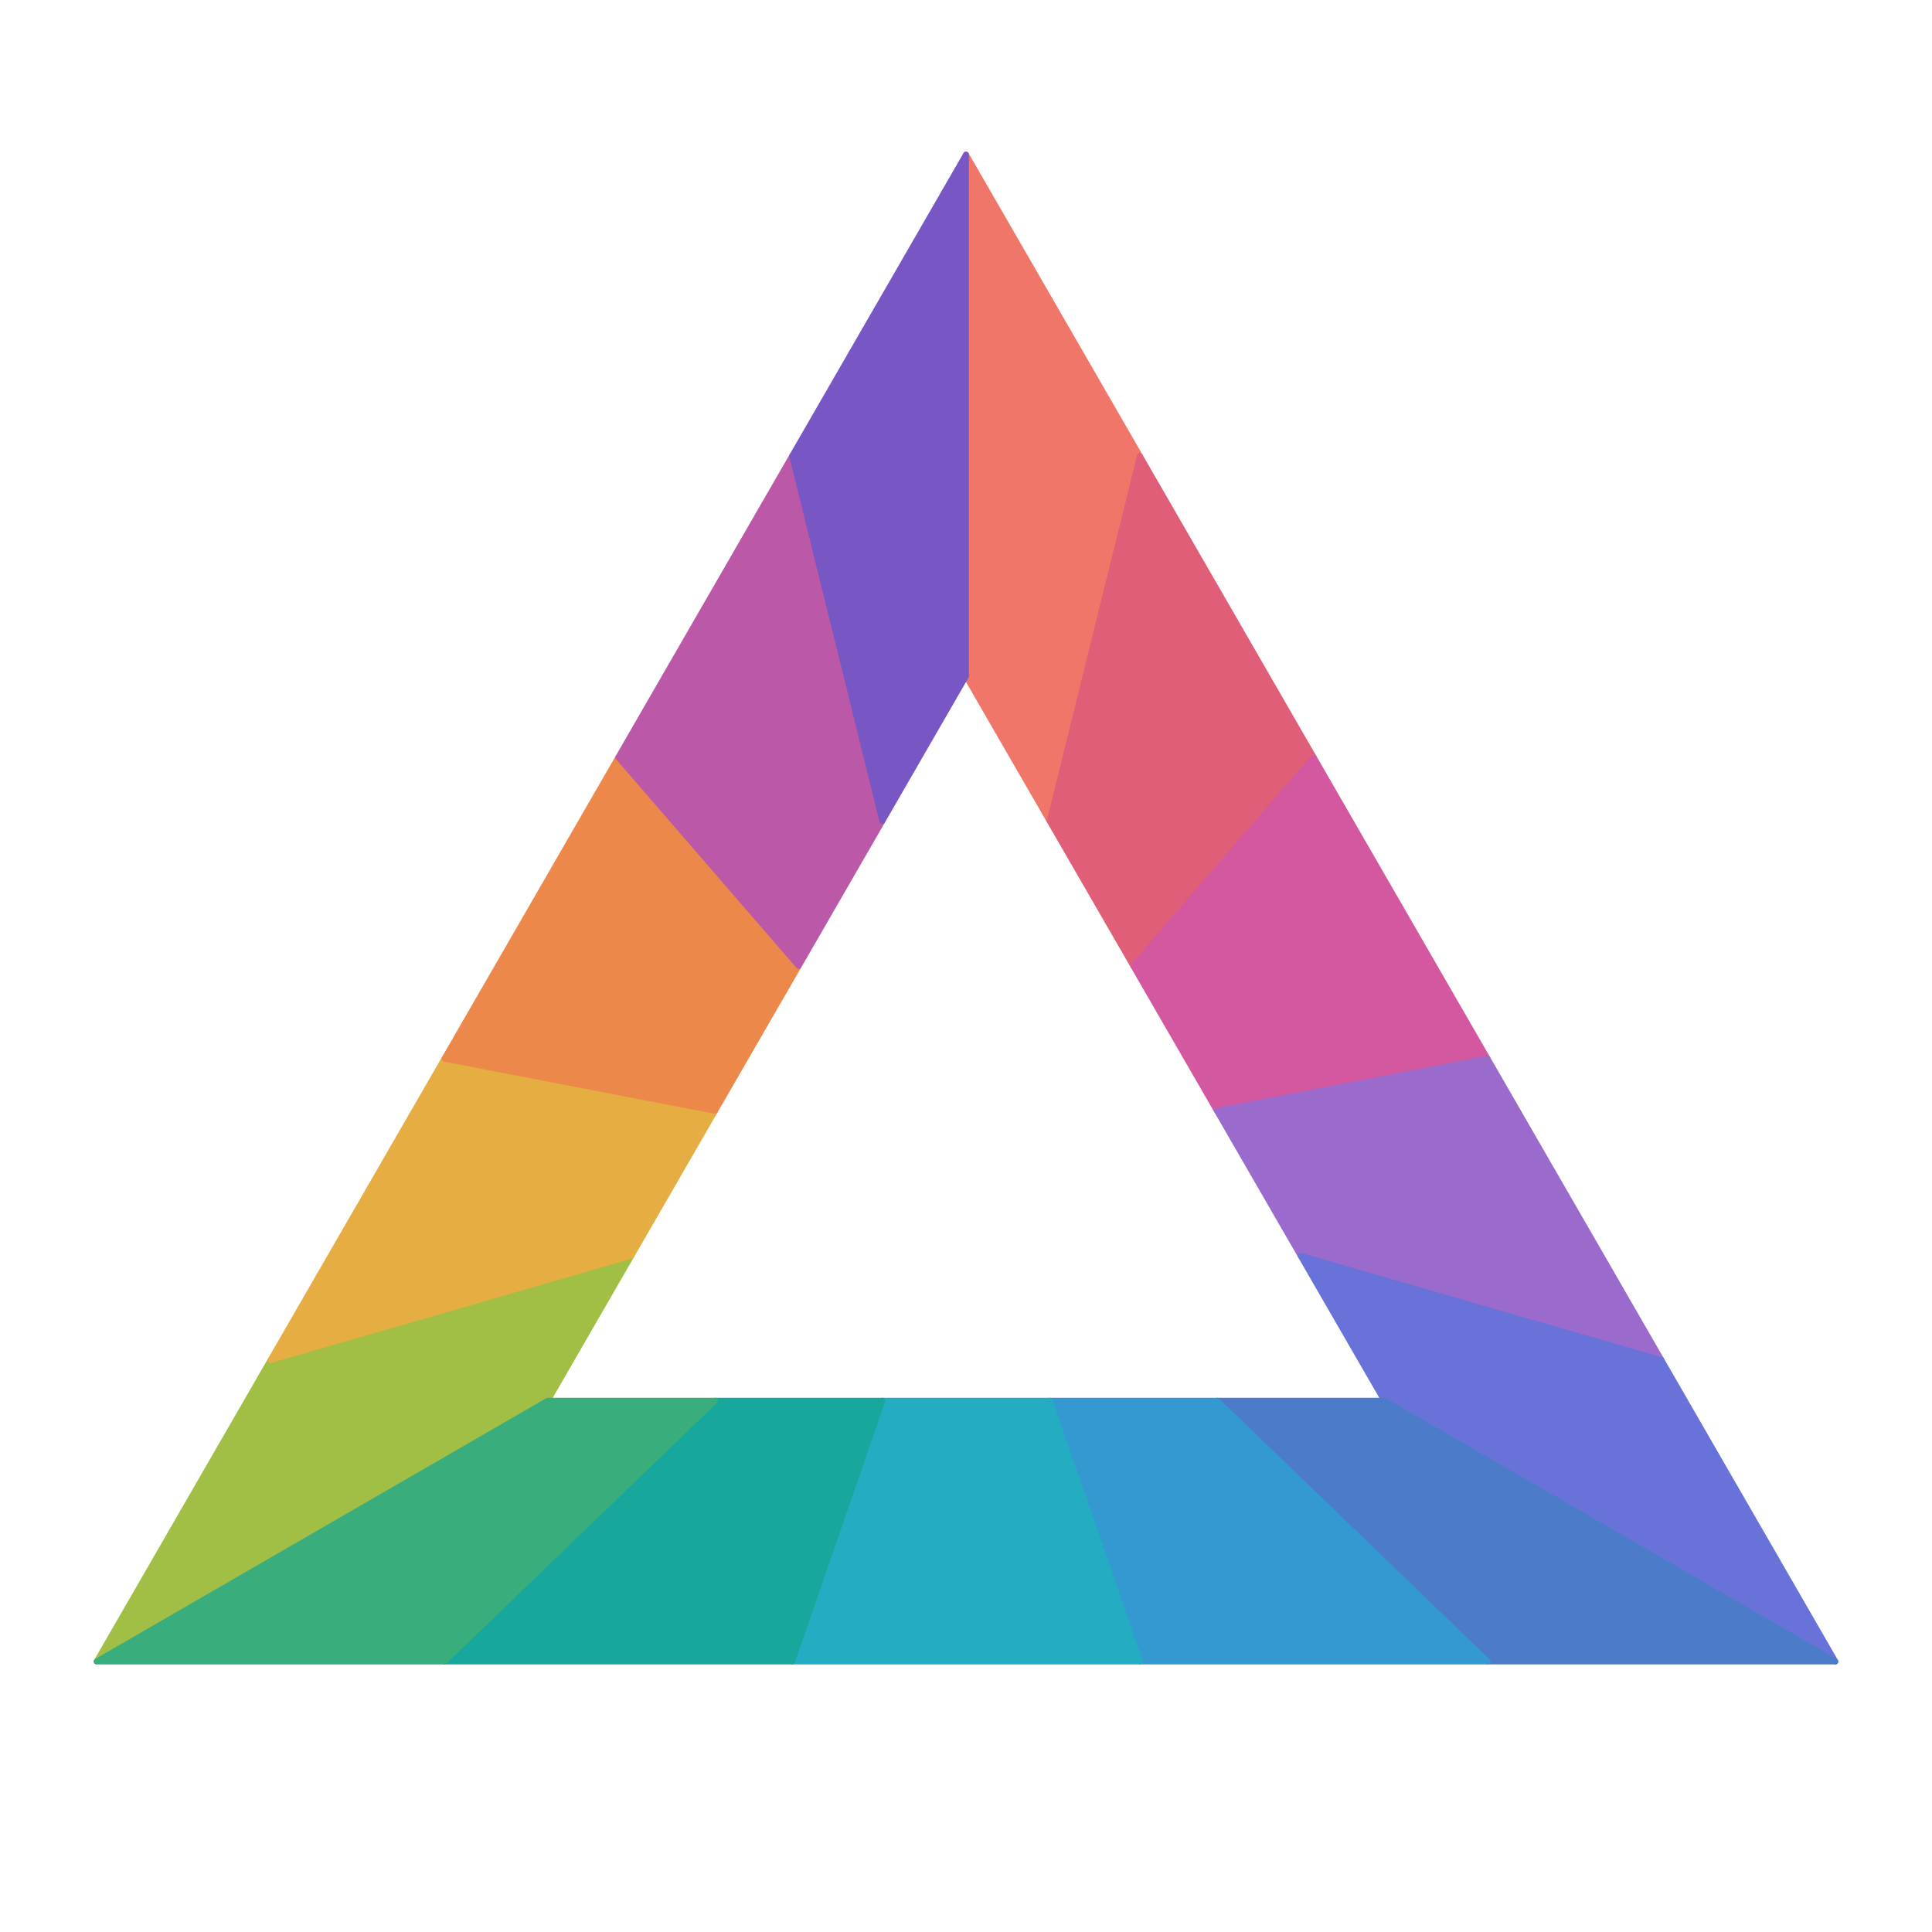
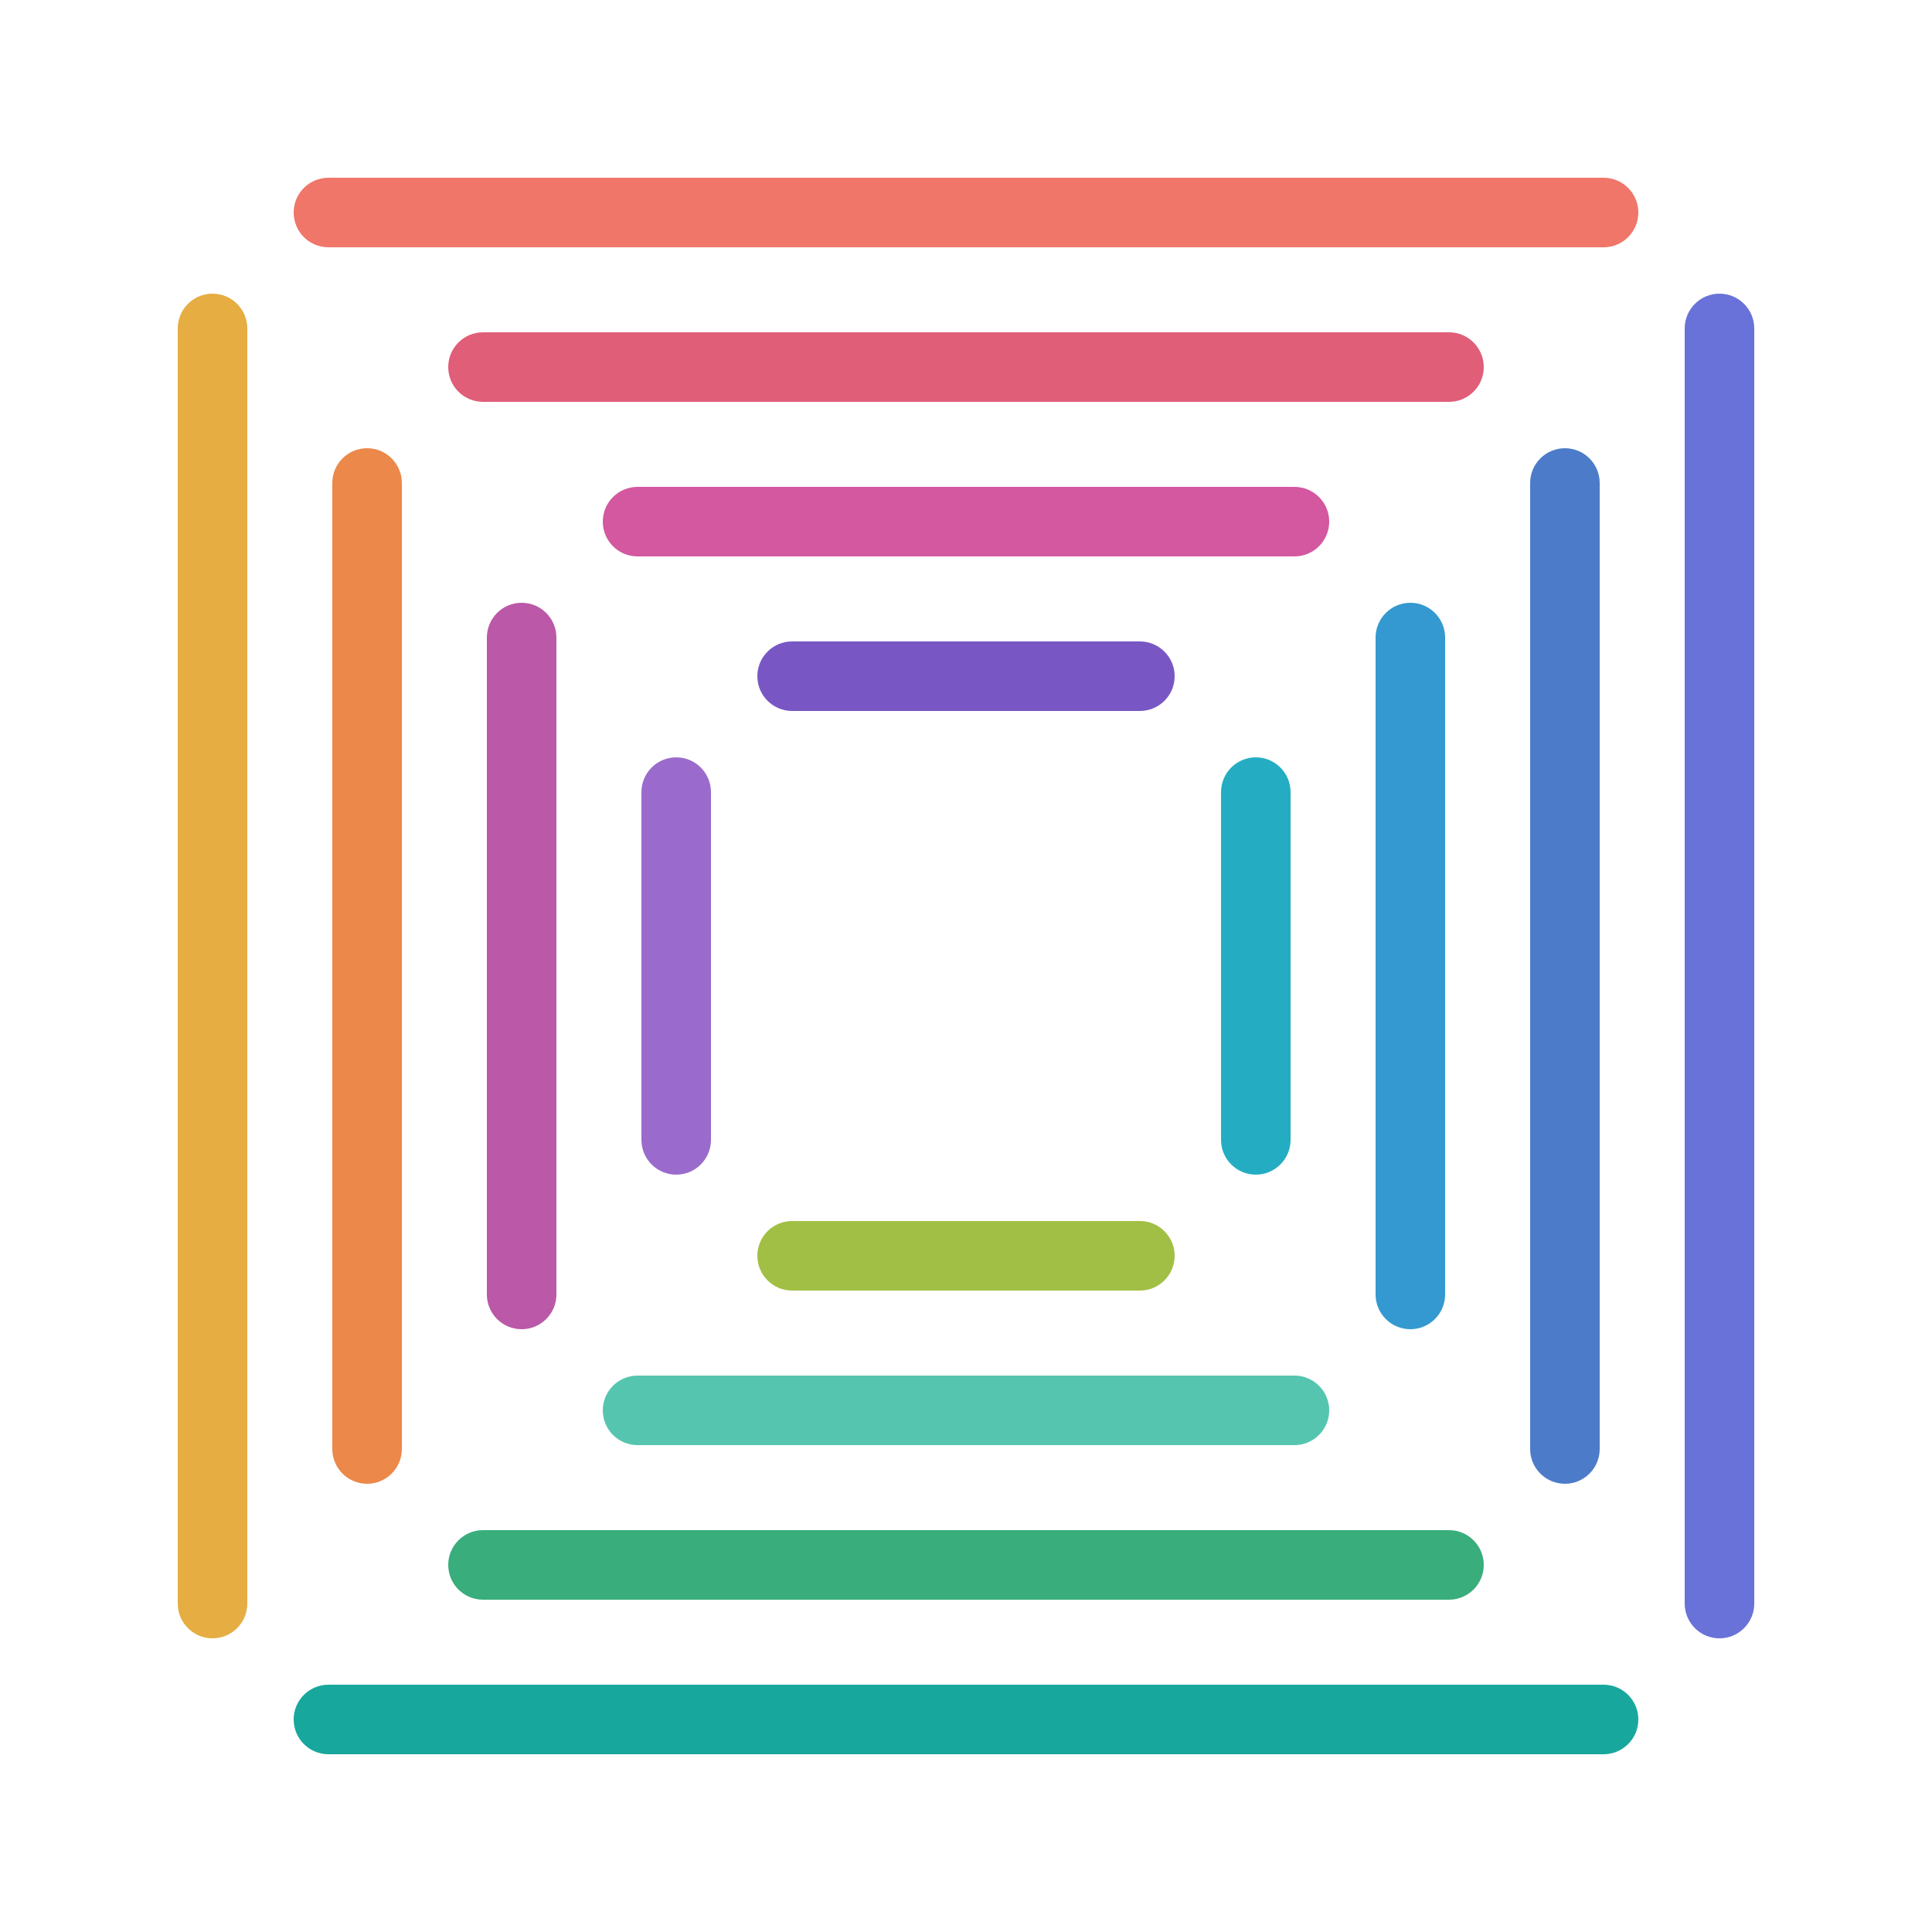
- <svg xmlns="http://www.w3.org/2000/svg" viewBox="0 0 100 100" fill="none" role="img" aria-label="Maqbool triangle">
-   <path class="maqbool-segment" data-arm="top" data-order="0" data-reveal-start="50 21.5" data-reveal-end="56.665 33.05" data-reveal-width="32" fill="#EF7669" stroke="#EF7669" stroke-width="0.3" stroke-linejoin="round" d="M 50 8 L 59 23.6 L 54.33 42.5 L 50 35 Z" />
-   <path class="maqbool-segment" data-arm="top" data-order="1" data-reveal-start="56.665 33.05" data-reveal-end="63.33 44.6" data-reveal-width="32" fill="#E05E78" stroke="#E05E78" stroke-width="0.3" stroke-linejoin="round" d="M 59 23.6 L 68 39.2 L 58.66 50 L 54.33 42.5 Z" />
-   <path class="maqbool-segment" data-arm="top" data-order="2" data-reveal-start="63.33 44.6" data-reveal-end="69.995 56.15" data-reveal-width="32" fill="#D358A0" stroke="#D358A0" stroke-width="0.3" stroke-linejoin="round" d="M 68 39.2 L 77 54.8 L 62.99 57.5 L 58.66 50 Z" />
-   <path class="maqbool-segment" data-arm="top" data-order="3" data-reveal-start="69.995 56.15" data-reveal-end="76.66 67.7" data-reveal-width="32" fill="#9A6BCC" stroke="#9A6BCC" stroke-width="0.3" stroke-linejoin="round" d="M 77 54.8 L 86 70.4 L 67.32 65 L 62.99 57.5 Z" />
-   <path class="maqbool-segment" data-arm="top" data-order="4" data-reveal-start="76.66 67.7" data-reveal-end="83.325 79.25" data-reveal-width="32" fill="#6872D8" stroke="#6872D8" stroke-width="0.3" stroke-linejoin="round" d="M 86 70.4 L 95 86 L 71.65 72.5 L 67.32 65 Z" />
-   <path class="maqbool-segment" data-arm="left" data-order="0" data-reveal-start="16.675 79.25" data-reveal-end="23.34 67.7" data-reveal-width="32" fill="#A2BF45" stroke="#A2BF45" stroke-width="0.3" stroke-linejoin="round" d="M 5 86 L 14 70.4 L 32.68 65 L 28.35 72.5 Z" />
-   <path class="maqbool-segment" data-arm="left" data-order="1" data-reveal-start="23.34 67.7" data-reveal-end="30.005 56.15" data-reveal-width="32" fill="#E5AD42" stroke="#E5AD42" stroke-width="0.3" stroke-linejoin="round" d="M 14 70.4 L 23 54.8 L 37.01 57.5 L 32.68 65 Z" />
-   <path class="maqbool-segment" data-arm="left" data-order="2" data-reveal-start="30.005 56.15" data-reveal-end="36.67 44.6" data-reveal-width="32" fill="#EB884A" stroke="#EB884A" stroke-width="0.3" stroke-linejoin="round" d="M 23 54.8 L 32 39.2 L 41.34 50 L 37.01 57.5 Z" />
-   <path class="maqbool-segment" data-arm="left" data-order="3" data-reveal-start="36.67 44.6" data-reveal-end="43.335 33.05" data-reveal-width="32" fill="#BB58A7" stroke="#BB58A7" stroke-width="0.3" stroke-linejoin="round" d="M 32 39.2 L 41 23.6 L 45.67 42.5 L 41.34 50 Z" />
-   <path class="maqbool-segment" data-arm="left" data-order="4" data-reveal-start="43.335 33.05" data-reveal-end="50 21.5" data-reveal-width="32" fill="#7857C4" stroke="#7857C4" stroke-width="0.3" stroke-linejoin="round" d="M 41 23.6 L 50 8 L 50 35 L 45.67 42.5 Z" />
-   <path class="maqbool-segment" data-arm="right" data-order="0" data-reveal-start="83.325 79.25" data-reveal-end="69.995 79.25" data-reveal-width="32" fill="#4C7CC9" stroke="#4C7CC9" stroke-width="0.3" stroke-linejoin="round" d="M 95 86 L 77 86 L 62.99 72.5 L 71.65 72.5 Z" />
-   <path class="maqbool-segment" data-arm="right" data-order="1" data-reveal-start="69.995 79.25" data-reveal-end="56.665 79.25" data-reveal-width="32" fill="#3499D0" stroke="#3499D0" stroke-width="0.3" stroke-linejoin="round" d="M 77 86 L 59 86 L 54.33 72.5 L 62.99 72.5 Z" />
-   <path class="maqbool-segment" data-arm="right" data-order="2" data-reveal-start="56.665 79.25" data-reveal-end="43.335 79.25" data-reveal-width="32" fill="#24ADC2" stroke="#24ADC2" stroke-width="0.3" stroke-linejoin="round" d="M 59 86 L 41 86 L 45.67 72.5 L 54.33 72.5 Z" />
-   <path class="maqbool-segment" data-arm="right" data-order="3" data-reveal-start="43.335 79.25" data-reveal-end="30.005 79.25" data-reveal-width="32" fill="#17A79D" stroke="#17A79D" stroke-width="0.3" stroke-linejoin="round" d="M 41 86 L 23 86 L 37.01 72.5 L 45.67 72.5 Z" />
-   <path class="maqbool-segment" data-arm="right" data-order="4" data-reveal-start="30.005 79.25" data-reveal-end="16.675 79.25" data-reveal-width="32" fill="#39AD7C" stroke="#39AD7C" stroke-width="0.3" stroke-linejoin="round" d="M 23 86 L 5 86 L 28.35 72.5 L 37.01 72.5 Z" />
+ <svg xmlns="http://www.w3.org/2000/svg" viewBox="0 0 100 100" fill="none" role="img" aria-label="Maqbool square">
+   <path class="maqbool-segment" data-side="top" data-ring="0" data-arm="top" data-order="0" data-reveal-start="17 11" data-reveal-end="83 11" data-reveal-width="5.94" fill="#EF7669" d="M 17 12.8 L 83 12.8 A 1.8 1.8 0 0 0 83 9.2 L 17 9.2 A 1.8 1.8 0 0 0 17 12.8 Z" />
+   <path class="maqbool-segment" data-side="top" data-ring="1" data-arm="top" data-order="1" data-reveal-start="25 19" data-reveal-end="75 19" data-reveal-width="5.94" fill="#E05E78" d="M 25 20.8 L 75 20.8 A 1.8 1.8 0 0 0 75 17.2 L 25 17.2 A 1.8 1.8 0 0 0 25 20.8 Z" />
+   <path class="maqbool-segment" data-side="top" data-ring="2" data-arm="top" data-order="2" data-reveal-start="33 27" data-reveal-end="67 27" data-reveal-width="5.94" fill="#D358A0" d="M 33 28.8 L 67 28.8 A 1.8 1.8 0 0 0 67 25.2 L 33 25.2 A 1.8 1.8 0 0 0 33 28.8 Z" />
+   <path class="maqbool-segment" data-side="top" data-ring="3" data-arm="top" data-order="3" data-reveal-start="41 35" data-reveal-end="59 35" data-reveal-width="5.94" fill="#7857C4" d="M 41 36.8 L 59 36.8 A 1.8 1.8 0 0 0 59 33.2 L 41 33.2 A 1.8 1.8 0 0 0 41 36.8 Z" />
+   <path class="maqbool-segment" data-side="left" data-ring="0" data-arm="top" data-order="4" data-reveal-start="11 83" data-reveal-end="11 17" data-reveal-width="5.94" fill="#E5AD42" d="M 12.8 83 L 12.8 17 A 1.8 1.8 0 0 0 9.2 17 L 9.2 83 A 1.8 1.8 0 0 0 12.8 83 Z" />
+   <path class="maqbool-segment" data-side="left" data-ring="1" data-arm="left" data-order="0" data-reveal-start="19 75" data-reveal-end="19 25" data-reveal-width="5.94" fill="#EB884A" d="M 20.8 75 L 20.8 25 A 1.8 1.8 0 0 0 17.2 25 L 17.2 75 A 1.8 1.8 0 0 0 20.8 75 Z" />
+   <path class="maqbool-segment" data-side="left" data-ring="2" data-arm="left" data-order="1" data-reveal-start="27 67" data-reveal-end="27 33" data-reveal-width="5.94" fill="#BB58A7" d="M 28.8 67 L 28.8 33 A 1.8 1.8 0 0 0 25.2 33 L 25.2 67 A 1.8 1.8 0 0 0 28.8 67 Z" />
+   <path class="maqbool-segment" data-side="left" data-ring="3" data-arm="left" data-order="2" data-reveal-start="35 59" data-reveal-end="35 41" data-reveal-width="5.94" fill="#9A6BCC" d="M 36.8 59 L 36.8 41 A 1.8 1.8 0 0 0 33.2 41 L 33.2 59 A 1.8 1.8 0 0 0 36.8 59 Z" />
+   <path class="maqbool-segment" data-side="right" data-ring="0" data-arm="right" data-order="0" data-reveal-start="89 17" data-reveal-end="89 83" data-reveal-width="5.94" fill="#6872D8" d="M 87.2 17 L 87.2 83 A 1.8 1.8 0 0 0 90.8 83 L 90.8 17 A 1.8 1.8 0 0 0 87.2 17 Z" />
+   <path class="maqbool-segment" data-side="right" data-ring="1" data-arm="right" data-order="1" data-reveal-start="81 25" data-reveal-end="81 75" data-reveal-width="5.94" fill="#4C7CC9" d="M 79.2 25 L 79.2 75 A 1.8 1.8 0 0 0 82.8 75 L 82.8 25 A 1.8 1.8 0 0 0 79.2 25 Z" />
+   <path class="maqbool-segment" data-side="right" data-ring="2" data-arm="right" data-order="2" data-reveal-start="73 33" data-reveal-end="73 67" data-reveal-width="5.94" fill="#3499D0" d="M 71.2 33 L 71.2 67 A 1.8 1.8 0 0 0 74.8 67 L 74.8 33 A 1.8 1.8 0 0 0 71.2 33 Z" />
+   <path class="maqbool-segment" data-side="right" data-ring="3" data-arm="right" data-order="3" data-reveal-start="65 41" data-reveal-end="65 59" data-reveal-width="5.94" fill="#24ADC2" d="M 63.2 41 L 63.2 59 A 1.8 1.8 0 0 0 66.8 59 L 66.8 41 A 1.8 1.8 0 0 0 63.2 41 Z" />
+   <path class="maqbool-segment" data-side="bottom" data-ring="0" data-arm="right" data-order="4" data-reveal-start="83 89" data-reveal-end="17 89" data-reveal-width="5.94" fill="#17A79D" d="M 83 87.2 L 17 87.2 A 1.8 1.8 0 0 0 17 90.8 L 83 90.8 A 1.8 1.8 0 0 0 83 87.2 Z" />
+   <path class="maqbool-segment" data-side="bottom" data-ring="1" data-arm="right" data-order="4" data-reveal-start="75 81" data-reveal-end="25 81" data-reveal-width="5.94" fill="#39AD7C" d="M 75 79.2 L 25 79.2 A 1.8 1.8 0 0 0 25 82.8 L 75 82.8 A 1.8 1.8 0 0 0 75 79.2 Z" />
+   <path class="maqbool-segment" data-side="bottom" data-ring="2" data-arm="left" data-order="4" data-reveal-start="67 73" data-reveal-end="33 73" data-reveal-width="5.94" fill="#56C5AF" d="M 67 71.2 L 33 71.2 A 1.8 1.8 0 0 0 33 74.8 L 67 74.8 A 1.8 1.8 0 0 0 67 71.2 Z" />
+   <path class="maqbool-segment" data-side="bottom" data-ring="3" data-arm="left" data-order="3" data-reveal-start="59 65" data-reveal-end="41 65" data-reveal-width="5.94" fill="#A2BF45" d="M 59 63.2 L 41 63.2 A 1.8 1.8 0 0 0 41 66.8 L 59 66.8 A 1.8 1.8 0 0 0 59 63.2 Z" />
</svg>
